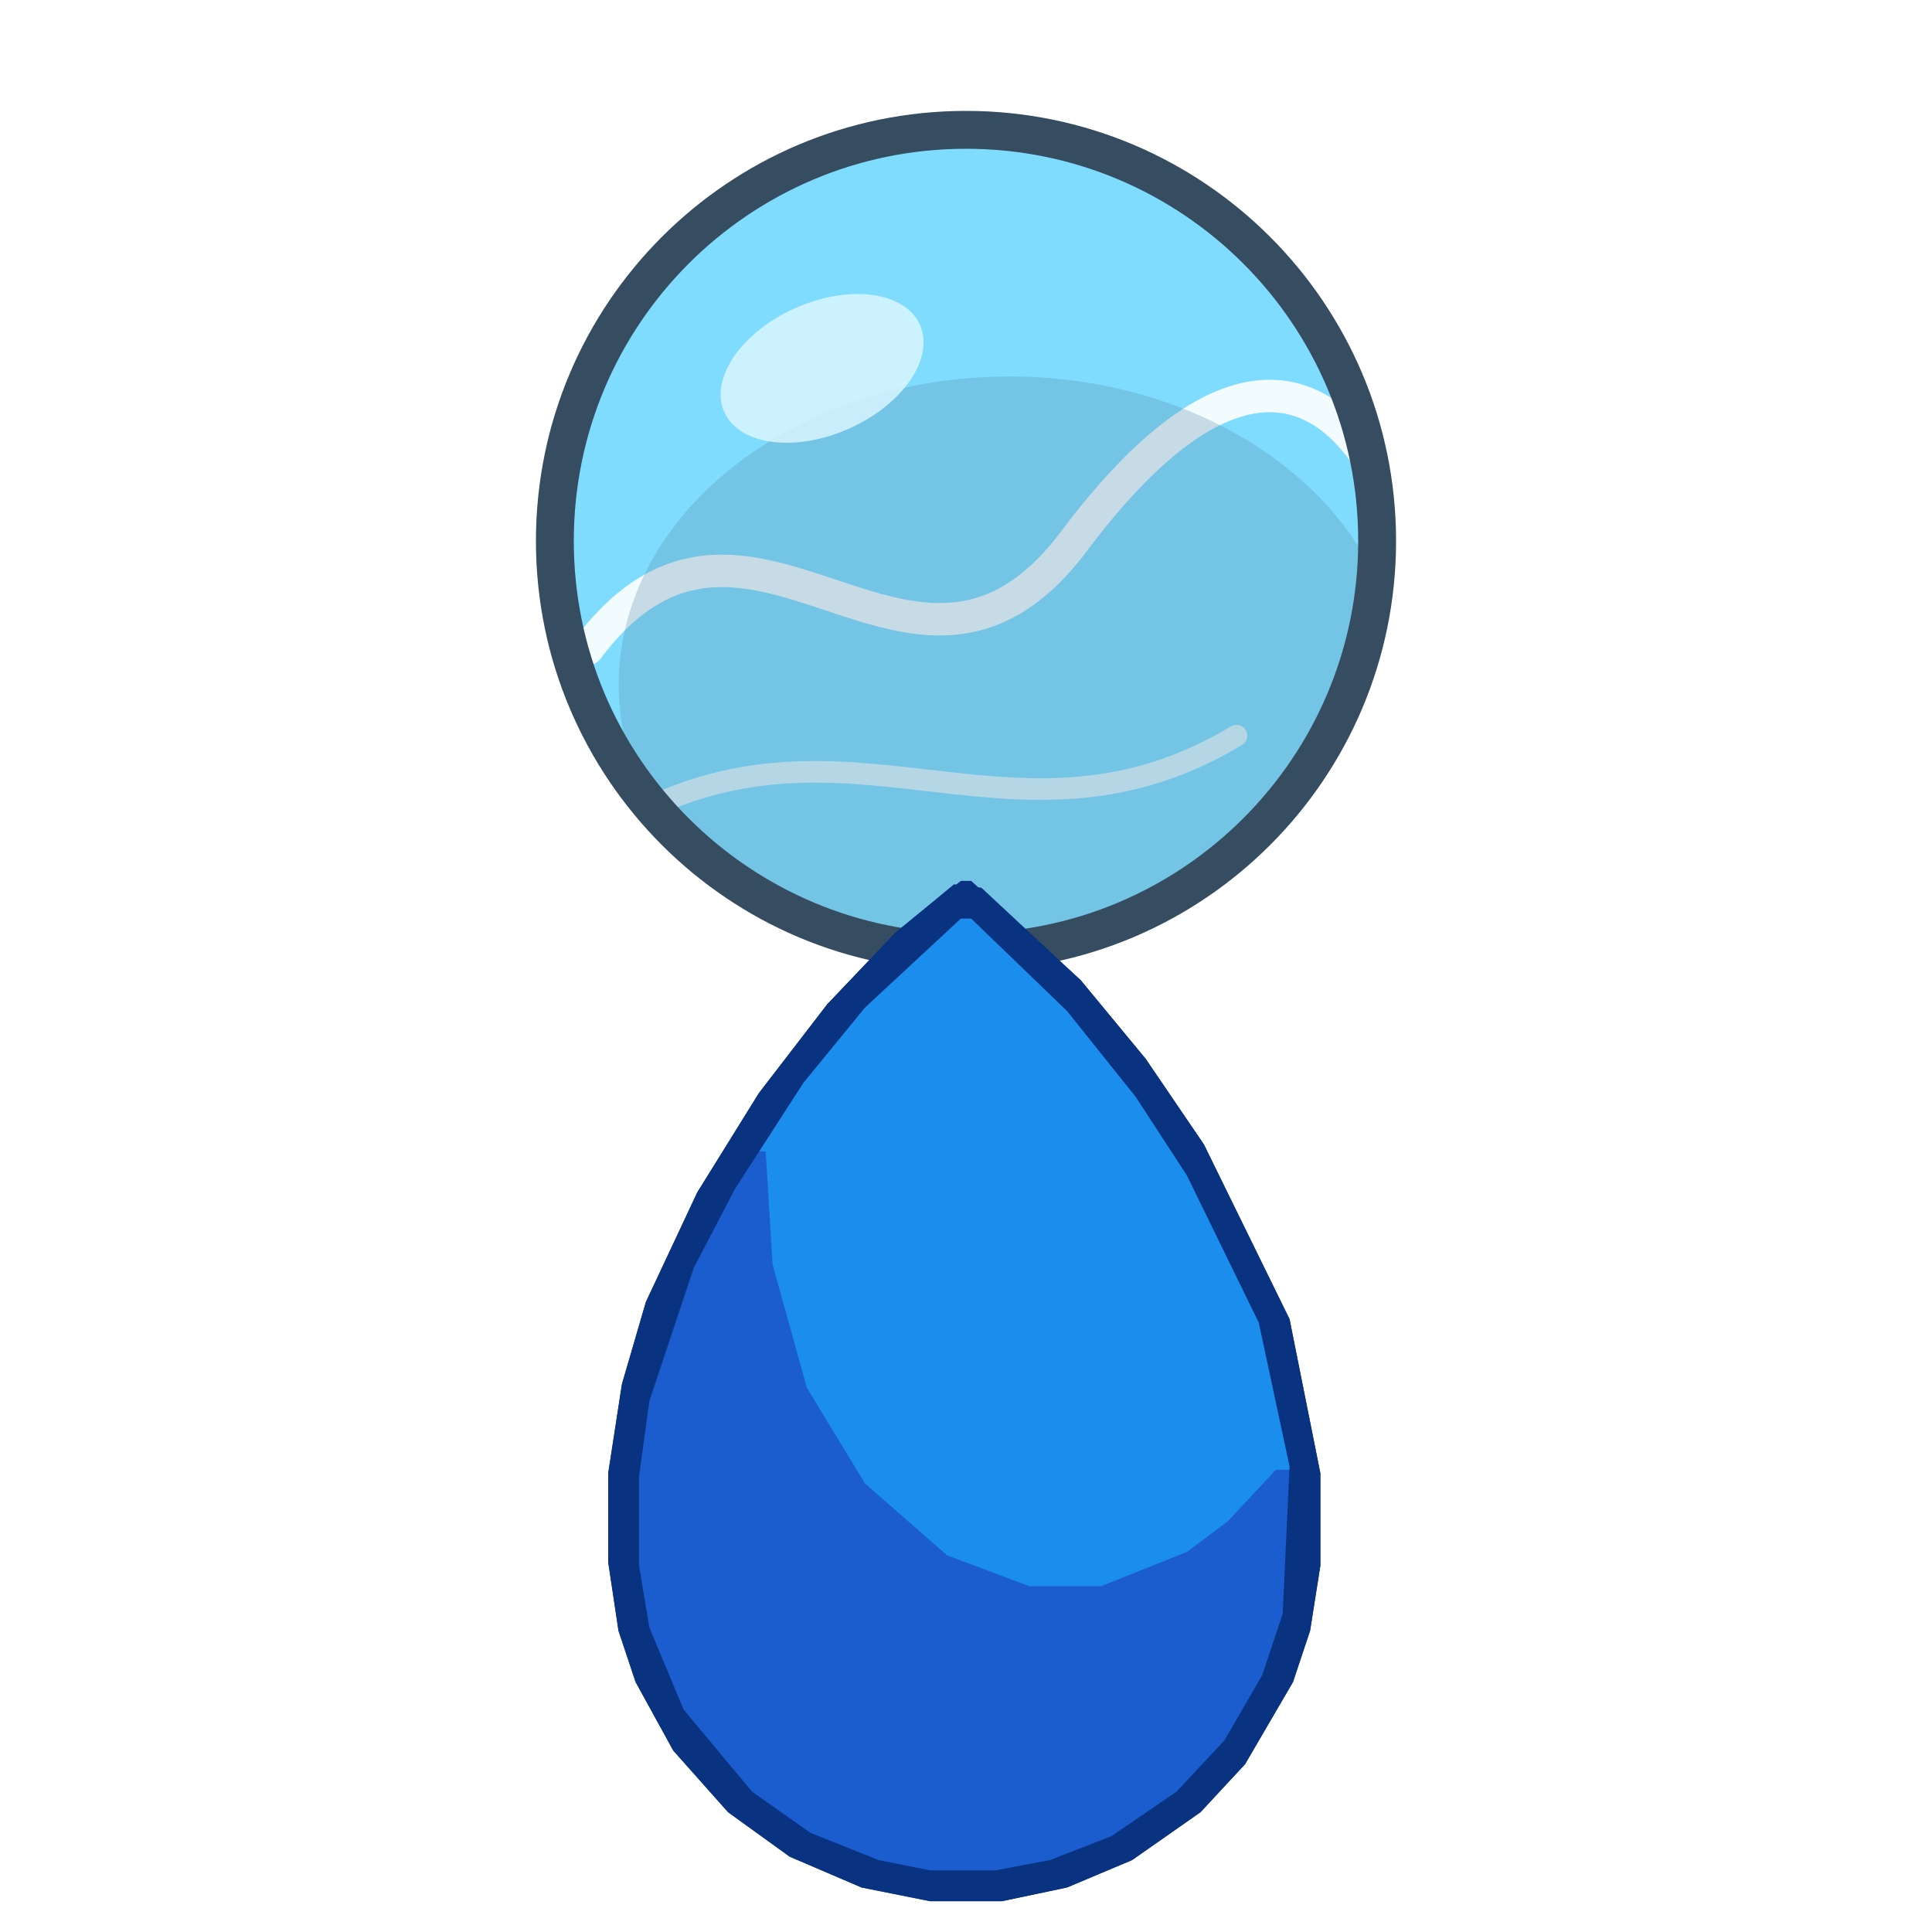
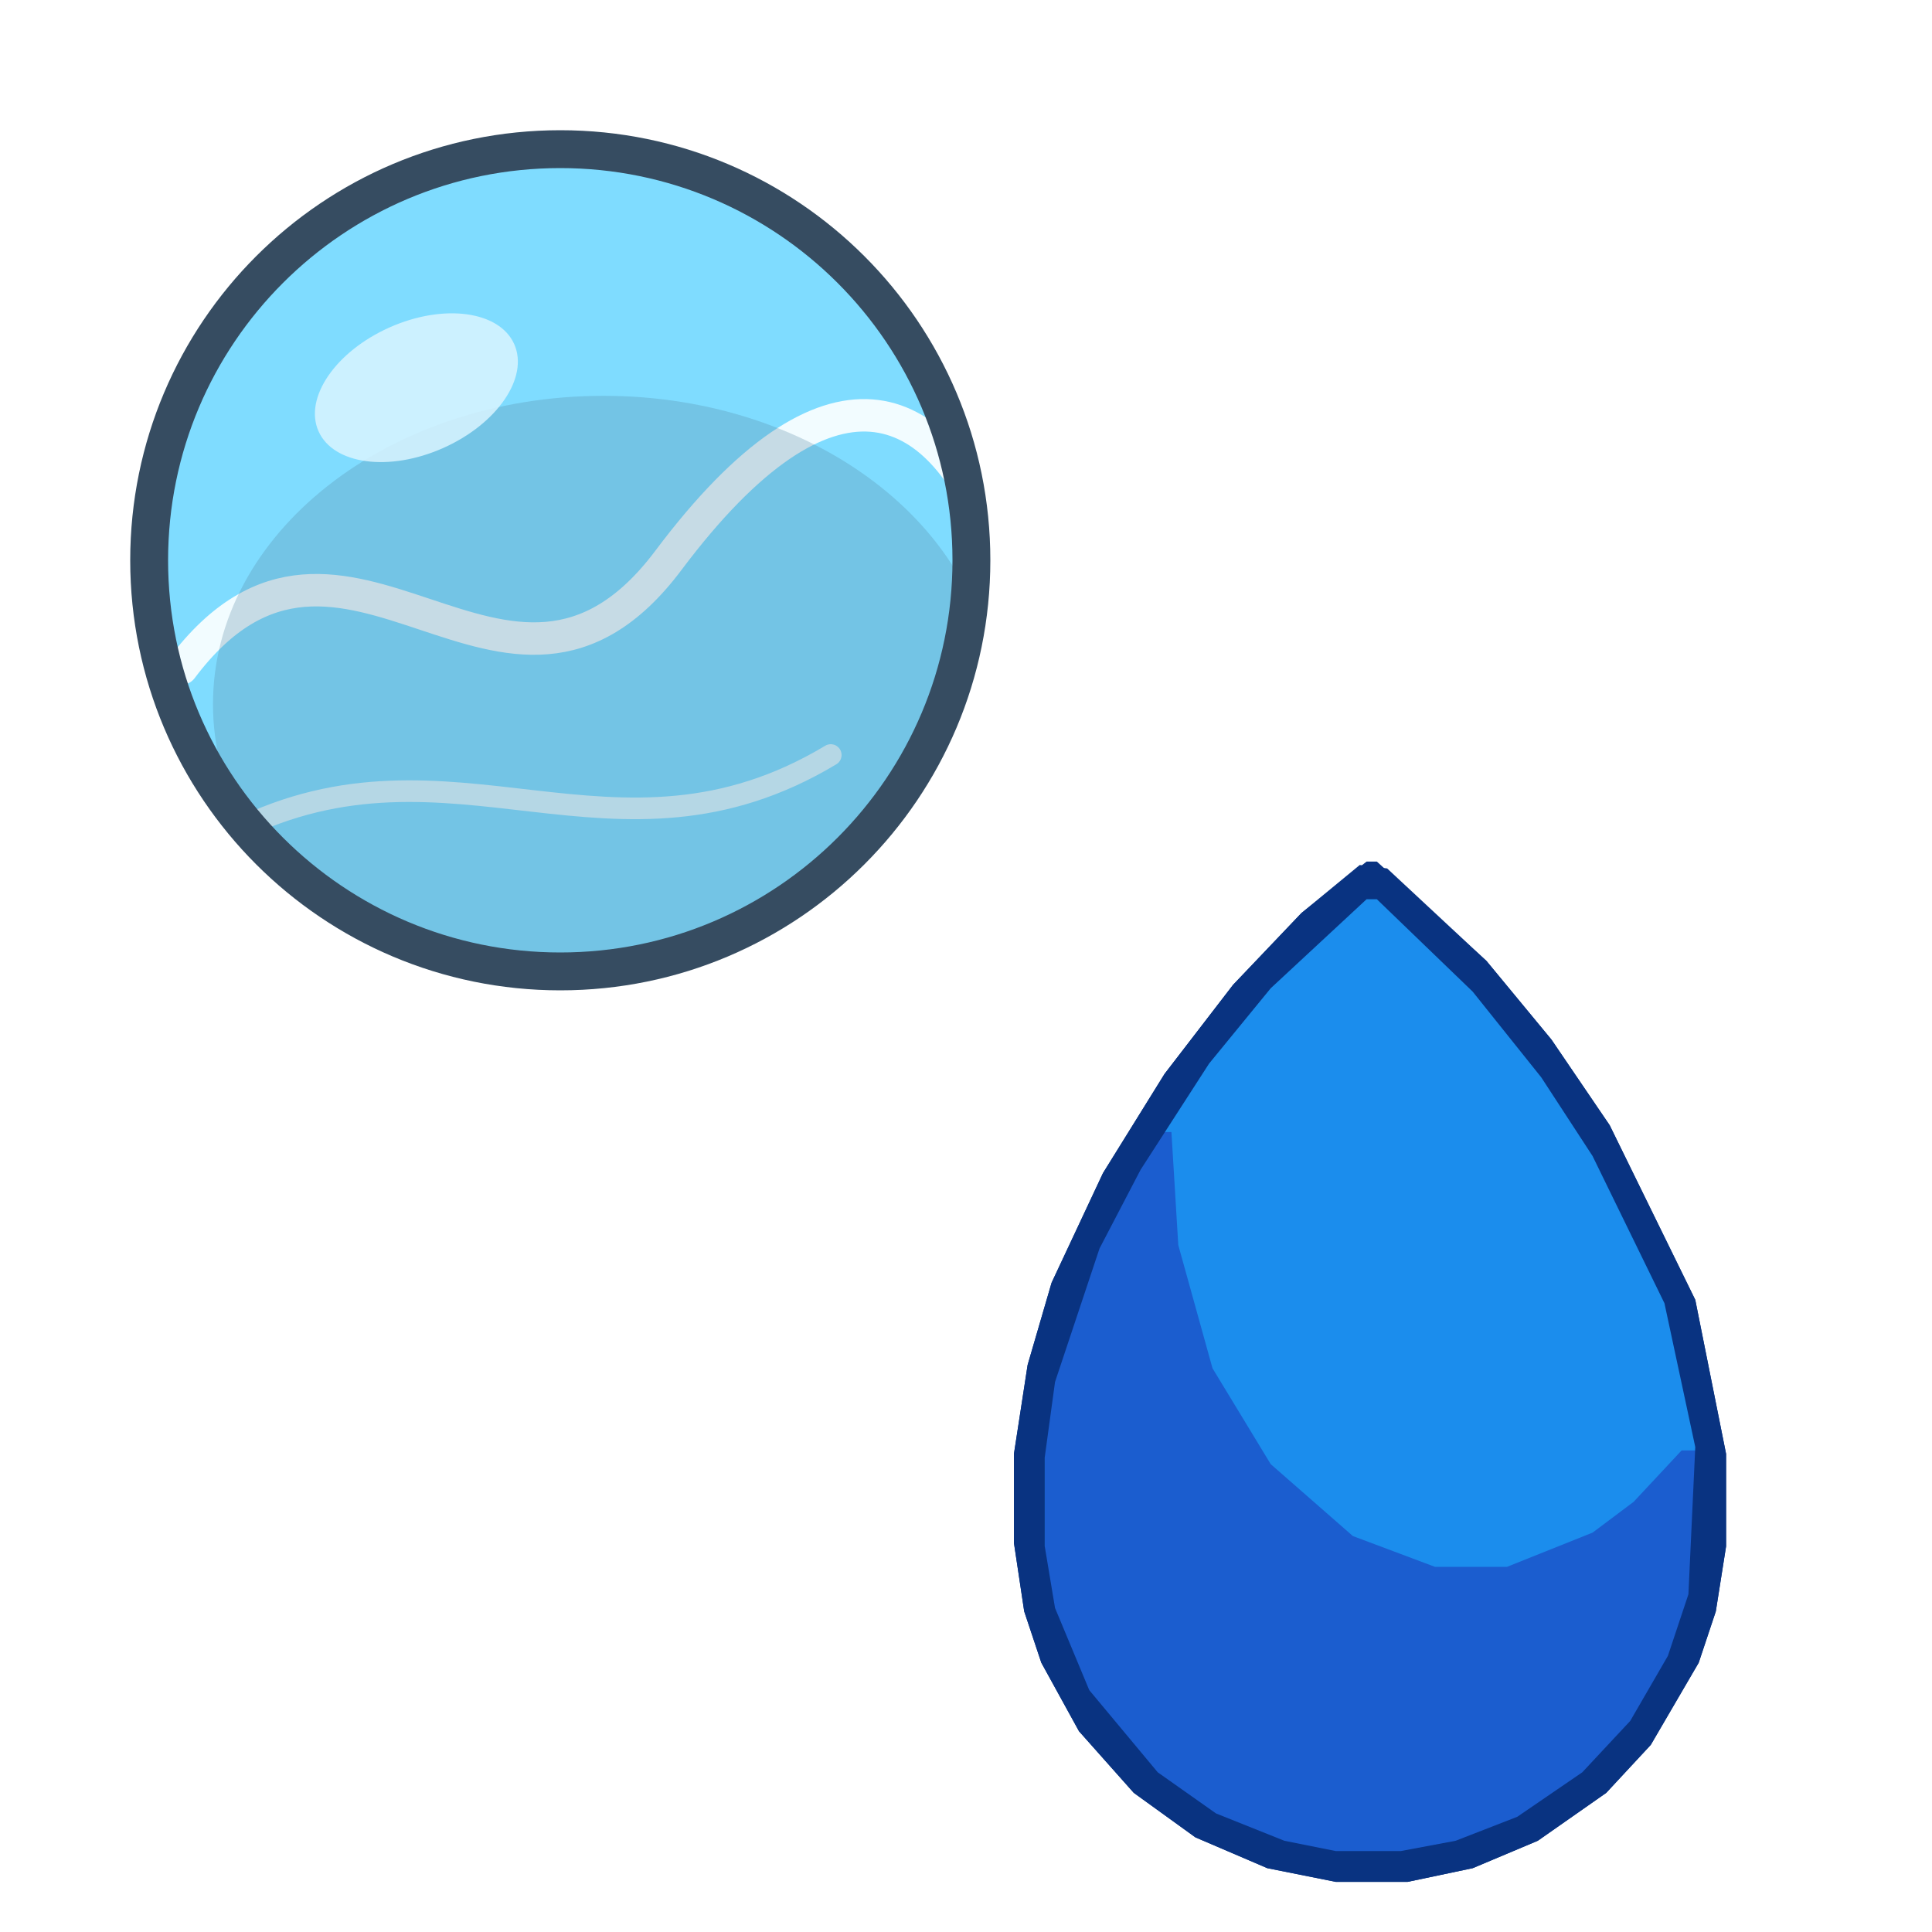
<svg xmlns="http://www.w3.org/2000/svg" viewBox="0 0 200 200" width="200" height="200">
-   <g transform="translate(44 0) scale(0.56)">
+   <g transform="translate(2 2) scale(0.56)">
    <defs>
      <clipPath id="cl-larimar">
        <ellipse cx="100" cy="100" rx="76" ry="76" />
      </clipPath>
    </defs>
    <ellipse cx="100" cy="100" rx="76" ry="76" fill="#7fdcff" />
    <g clip-path="url(#cl-larimar)">
      <path d="M30,120 C 60,80 90,140 120,100 S 170,70 180,96" fill="none" stroke="#f2fcff" stroke-width="6" stroke-linecap="round" />
      <path d="M40,150 C 80,130 110,160 150,136" fill="none" stroke="#f2fcff" stroke-width="4" stroke-linecap="round" opacity=".8" />
      <ellipse cx="108" cy="126.6" rx="72.2" ry="57.0" fill="#5285a2" opacity="0.28" />
    </g>
    <ellipse cx="73.4" cy="68.1" rx="19.8" ry="12.2" fill="#d9f4ff" opacity="0.85" transform="rotate(-24 73.4 68.1)" />
    <ellipse cx="100" cy="100" rx="76" ry="76" fill="none" stroke="#364c61" stroke-width="7" />
  </g>
-   <g transform="translate(44 88) scale(0.56)">
+   <g transform="translate(86 86) scale(0.56)">
    <svg viewBox="-45.5 0 316 316" width="200" height="200">
      <path d="M109,10 L92,24 L72,45 L52,71 L34,100 L19,132 L12,156 L8,182 L8,208 L11,228 L16,243 L27,263 L43,281 L61,294 L82,303 L102,307 L123,307 L142,303 L161,295 L181,281 L194,267 L208,243 L213,228 L216,209 L216,182 L207,137 L182,86 L165,61 L146,38 L117,11 Z" fill="#093381" fill-rule="evenodd" />
      <path d="M109,19 L82,44 L64,66 L44,97 L32,120 L19,159 L16,181 L16,211 L19,229 L24,243 L35,262 L48,276 L65,288 L85,296 L100,299 L123,299 L139,296 L157,289 L176,276 L189,262 L200,243 L206,225 L208,211 L208,178 L199,136 L178,93 L163,70 L143,45 L116,19 Z" fill="#1b8ded" fill-rule="evenodd" />
      <path d="M50,88 L39,106 L25,137 L17,172 L17,219 L22,238 L29,253 L40,268 L53,280 L65,288 L85,296 L100,299 L123,299 L139,296 L157,289 L171,280 L184,268 L200,243 L207,220 L208,181 L203,181 L189,196 L177,205 L152,215 L131,215 L107,206 L83,185 L66,157 L56,121 L54,88 Z" fill="#1b5dcf" fill-rule="evenodd" />
      <path d="M111,9 L92,24 L72,45 L52,71 L34,100 L19,132 L12,156 L8,182 L8,208 L11,228 L16,243 L27,263 L43,281 L61,294 L82,303 L102,307 L123,307 L142,303 L161,295 L181,281 L194,267 L208,243 L213,228 L216,209 L216,182 L207,137 L182,86 L165,61 L146,38 L114,9 Z M111,20 L114,20 L142,47 L162,72 L177,95 L198,138 L207,180 L205,223 L199,241 L188,260 L174,275 L155,288 L137,295 L121,298 L102,298 L87,295 L67,287 L50,275 L30,251 L20,227 L17,209 L17,183 L20,161 L33,122 L45,99 L65,68 L83,46 Z" fill="#093381" fill-rule="evenodd" />
    </svg>
  </g>
</svg>
